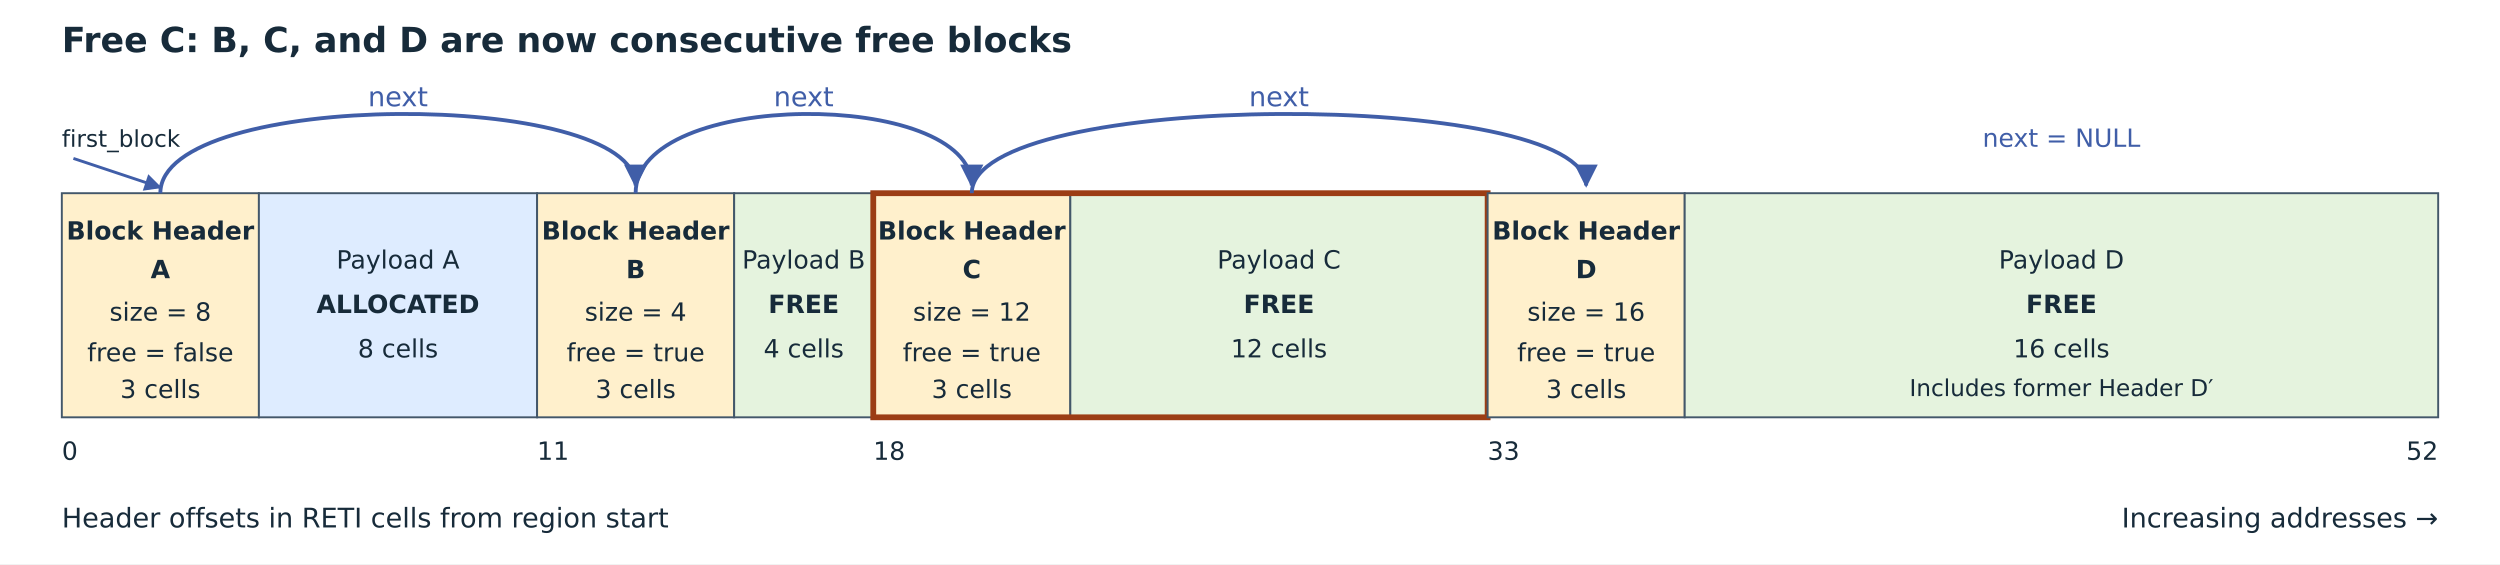
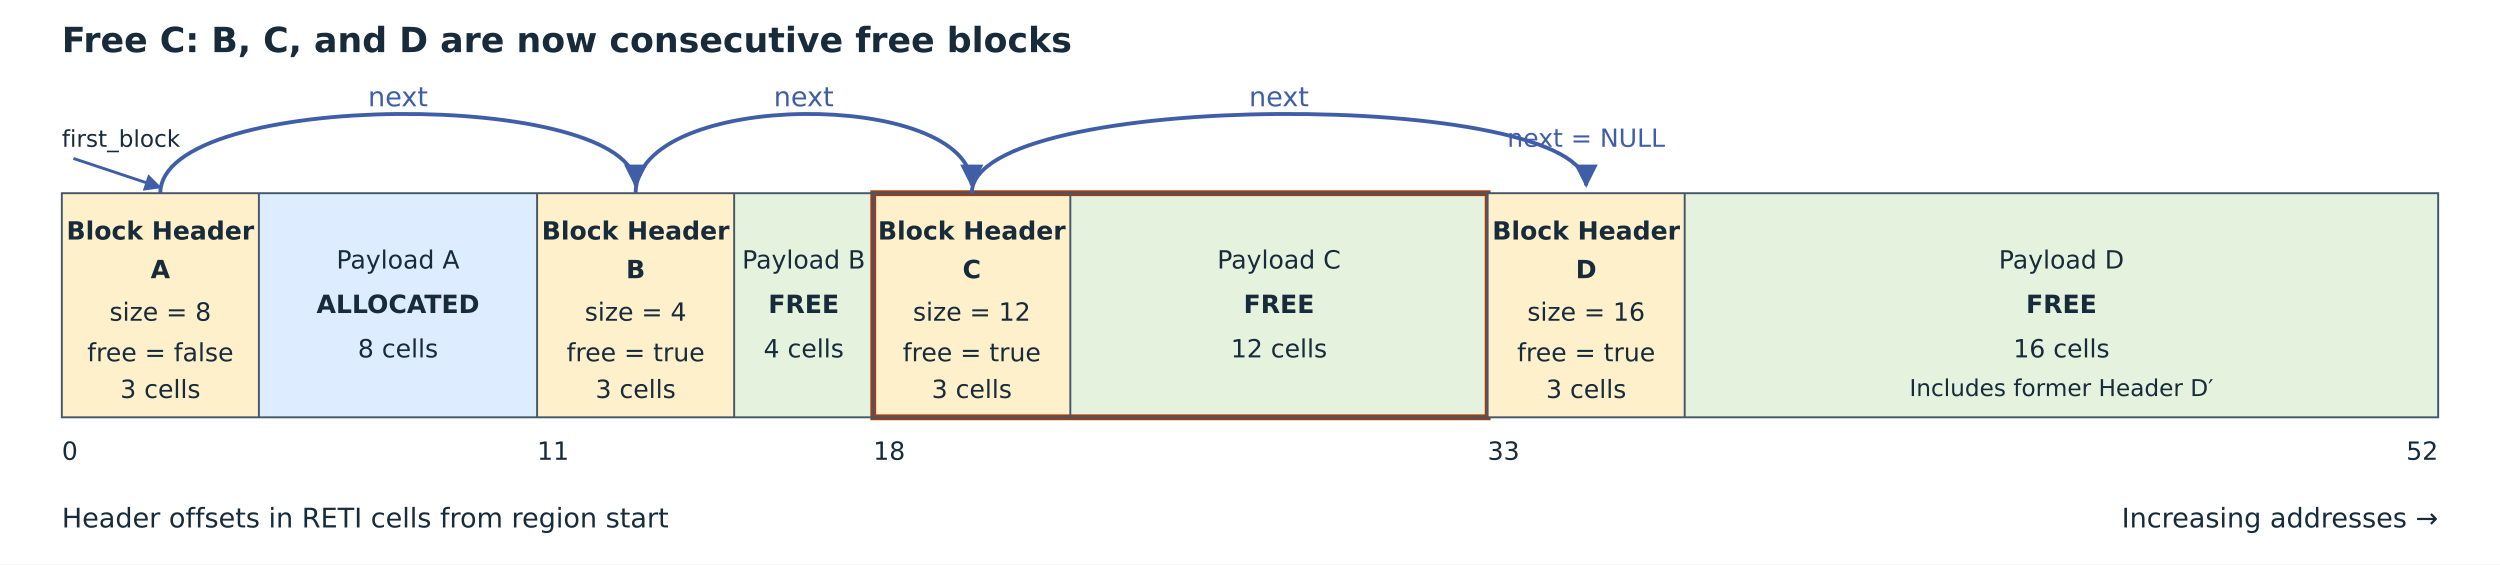
<svg xmlns="http://www.w3.org/2000/svg" width="1294" height="292" viewBox="0 0 1294 292" role="img" aria-labelledby="title desc">
  <defs>
    <marker id="arrow" viewBox="0 0 10 10" refX="9" refY="5" markerWidth="6" markerHeight="6" orient="auto-start-reverse">
      <path d="M 0 0 L 10 5 L 0 10 z" fill="#405ea8" />
    </marker>
  </defs>
  <rect width="1294" height="292" fill="white" />
  <g font-family="DejaVu Sans, sans-serif">
    <text x="32" y="27" font-size="18" font-weight="bold" text-anchor="start" fill="#172b3a">Free C: B, C, and D are now consecutive free blocks</text>
-     <rect x="32" y="100" width="102" height="116" fill="#fff0cc" stroke="#43576a" />
+     <rect x="32" y="100" width="102" height="116" fill="#fff0cc" />
    <text x="83.0" y="124" font-size="13" font-weight="bold" text-anchor="middle" fill="#172b3a">Block Header</text>
    <text x="83.0" y="144" font-size="13" font-weight="bold" text-anchor="middle" fill="#172b3a">A</text>
    <text x="83.0" y="166" font-size="13" font-weight="normal" text-anchor="middle" fill="#172b3a">size = 8</text>
    <text x="83.0" y="187" font-size="13" font-weight="normal" text-anchor="middle" fill="#172b3a">free = false</text>
    <text x="83.0" y="206" font-size="13" font-weight="normal" text-anchor="middle" fill="#172b3a">3 cells</text>
-     <rect x="134" y="100" width="144" height="116" fill="#deecff" stroke="#43576a" />
+     <rect x="134" y="100" width="144" height="116" fill="#deecff" />
    <text x="206.0" y="139" font-size="13" font-weight="normal" text-anchor="middle" fill="#172b3a">Payload A</text>
    <text x="206.0" y="162" font-size="13" font-weight="bold" text-anchor="middle" fill="#172b3a">ALLOCATED</text>
    <text x="206.0" y="185" font-size="13" font-weight="normal" text-anchor="middle" fill="#172b3a">8 cells</text>
    <text x="32" y="238" font-size="13" font-weight="normal" text-anchor="start" fill="#172b3a">0</text>
-     <rect x="278" y="100" width="102" height="116" fill="#fff0cc" stroke="#43576a" />
+     <rect x="278" y="100" width="102" height="116" fill="#fff0cc" />
    <text x="329.0" y="124" font-size="13" font-weight="bold" text-anchor="middle" fill="#172b3a">Block Header</text>
    <text x="329.0" y="144" font-size="13" font-weight="bold" text-anchor="middle" fill="#172b3a">B</text>
    <text x="329.0" y="166" font-size="13" font-weight="normal" text-anchor="middle" fill="#172b3a">size = 4</text>
    <text x="329.0" y="187" font-size="13" font-weight="normal" text-anchor="middle" fill="#172b3a">free = true</text>
    <text x="329.0" y="206" font-size="13" font-weight="normal" text-anchor="middle" fill="#172b3a">3 cells</text>
-     <rect x="380" y="100" width="72" height="116" fill="#e5f3de" stroke="#43576a" />
+     <rect x="380" y="100" width="72" height="116" fill="#e5f3de" />
    <text x="416.0" y="139" font-size="13" font-weight="normal" text-anchor="middle" fill="#172b3a">Payload B</text>
    <text x="416.0" y="162" font-size="13" font-weight="bold" text-anchor="middle" fill="#172b3a">FREE</text>
    <text x="416.0" y="185" font-size="13" font-weight="normal" text-anchor="middle" fill="#172b3a">4 cells</text>
    <text x="278" y="238" font-size="13" font-weight="normal" text-anchor="start" fill="#172b3a">11</text>
-     <rect x="452" y="100" width="102" height="116" fill="#fff0cc" stroke="#43576a" />
+     <rect x="452" y="100" width="102" height="116" fill="#fff0cc" />
    <text x="503.0" y="124" font-size="13" font-weight="bold" text-anchor="middle" fill="#172b3a">Block Header</text>
    <text x="503.0" y="144" font-size="13" font-weight="bold" text-anchor="middle" fill="#172b3a">C</text>
    <text x="503.0" y="166" font-size="13" font-weight="normal" text-anchor="middle" fill="#172b3a">size = 12</text>
    <text x="503.0" y="187" font-size="13" font-weight="normal" text-anchor="middle" fill="#172b3a">free = true</text>
    <text x="503.0" y="206" font-size="13" font-weight="normal" text-anchor="middle" fill="#172b3a">3 cells</text>
-     <rect x="554" y="100" width="216" height="116" fill="#e5f3de" stroke="#43576a" />
+     <rect x="554" y="100" width="216" height="116" fill="#e5f3de" />
    <text x="662.0" y="139" font-size="13" font-weight="normal" text-anchor="middle" fill="#172b3a">Payload C</text>
    <text x="662.0" y="162" font-size="13" font-weight="bold" text-anchor="middle" fill="#172b3a">FREE</text>
    <text x="662.0" y="185" font-size="13" font-weight="normal" text-anchor="middle" fill="#172b3a">12 cells</text>
    <rect x="452" y="100" width="318" height="116" fill="none" stroke="#9c3d15" stroke-width="3" />
    <text x="452" y="238" font-size="13" font-weight="normal" text-anchor="start" fill="#172b3a">18</text>
-     <rect x="770" y="100" width="102" height="116" fill="#fff0cc" stroke="#43576a" />
+     <rect x="770" y="100" width="102" height="116" fill="#fff0cc" />
    <text x="821.0" y="124" font-size="13" font-weight="bold" text-anchor="middle" fill="#172b3a">Block Header</text>
    <text x="821.0" y="144" font-size="13" font-weight="bold" text-anchor="middle" fill="#172b3a">D</text>
    <text x="821.0" y="166" font-size="13" font-weight="normal" text-anchor="middle" fill="#172b3a">size = 16</text>
    <text x="821.0" y="187" font-size="13" font-weight="normal" text-anchor="middle" fill="#172b3a">free = true</text>
    <text x="821.0" y="206" font-size="13" font-weight="normal" text-anchor="middle" fill="#172b3a">3 cells</text>
-     <rect x="872" y="100" width="390" height="116" fill="#e5f3de" stroke="#43576a" />
+     <rect x="872" y="100" width="390" height="116" fill="#e5f3de" />
    <text x="1067.0" y="139" font-size="13" font-weight="normal" text-anchor="middle" fill="#172b3a">Payload D</text>
    <text x="1067.0" y="162" font-size="13" font-weight="bold" text-anchor="middle" fill="#172b3a">FREE</text>
    <text x="1067.0" y="185" font-size="13" font-weight="normal" text-anchor="middle" fill="#172b3a">16 cells</text>
    <text x="1067.0" y="205" font-size="12" font-weight="normal" text-anchor="middle" fill="#172b3a">Includes former Header D′</text>
    <text x="770" y="238" font-size="13" font-weight="normal" text-anchor="start" fill="#172b3a">33</text>
+     <rect x="32" y="100" width="1230" height="116" fill="none" stroke="#43576a" />
+     <path d="M 134.0 100 v 116" stroke="#43576a" />
+     <path d="M 278.0 100 v 116" stroke="#43576a" />
+     <path d="M 380.0 100 v 116" stroke="#43576a" />
+     <path d="M 452.0 100 v 116" stroke="#43576a" />
+     <path d="M 554.0 100 v 116" stroke="#43576a" />
+     <path d="M 770.0 100 v 116" stroke="#43576a" />
+     <path d="M 872.0 100 v 116" stroke="#43576a" />
    <path d="M 83.0 100 C 83.0 46, 329.0 46, 329.0 96" fill="none" stroke="#405ea8" stroke-width="2" marker-end="url(#arrow)" />
    <text x="206.0" y="55" font-size="14" font-weight="normal" text-anchor="middle" fill="#405ea8">next</text>
    <path d="M 329.0 100 C 329.0 46, 503.0 46, 503.0 96" fill="none" stroke="#405ea8" stroke-width="2" marker-end="url(#arrow)" />
    <text x="416.0" y="55" font-size="14" font-weight="normal" text-anchor="middle" fill="#405ea8">next</text>
    <path d="M 503.0 100 C 503.0 46, 821.0 46, 821.0 96" fill="none" stroke="#405ea8" stroke-width="2" marker-end="url(#arrow)" />
    <text x="662.0" y="55" font-size="14" font-weight="normal" text-anchor="middle" fill="#405ea8">next</text>
-     <text x="1067.0" y="76" font-size="13" font-weight="normal" text-anchor="middle" fill="#405ea8">next = NULL</text>
+     <text x="821.0" y="76" font-size="13" font-weight="normal" text-anchor="middle" fill="#405ea8">next = NULL</text>
    <text x="32" y="76" font-size="12" font-weight="normal" text-anchor="start" fill="#172b3a">first_block</text>
    <path d="M 38 82 L 83.0 97" stroke="#405ea8" stroke-width="1.5" marker-end="url(#arrow)" />
    <text x="32" y="273" font-size="14" font-weight="normal" text-anchor="start" fill="#172b3a">Header offsets in RETI cells from region start</text>
    <text x="1262" y="238" font-size="13" font-weight="normal" text-anchor="end" fill="#172b3a">52</text>
    <text x="1262" y="273" font-size="14" font-weight="normal" text-anchor="end" fill="#172b3a">Increasing addresses →</text>
  </g>
</svg>
